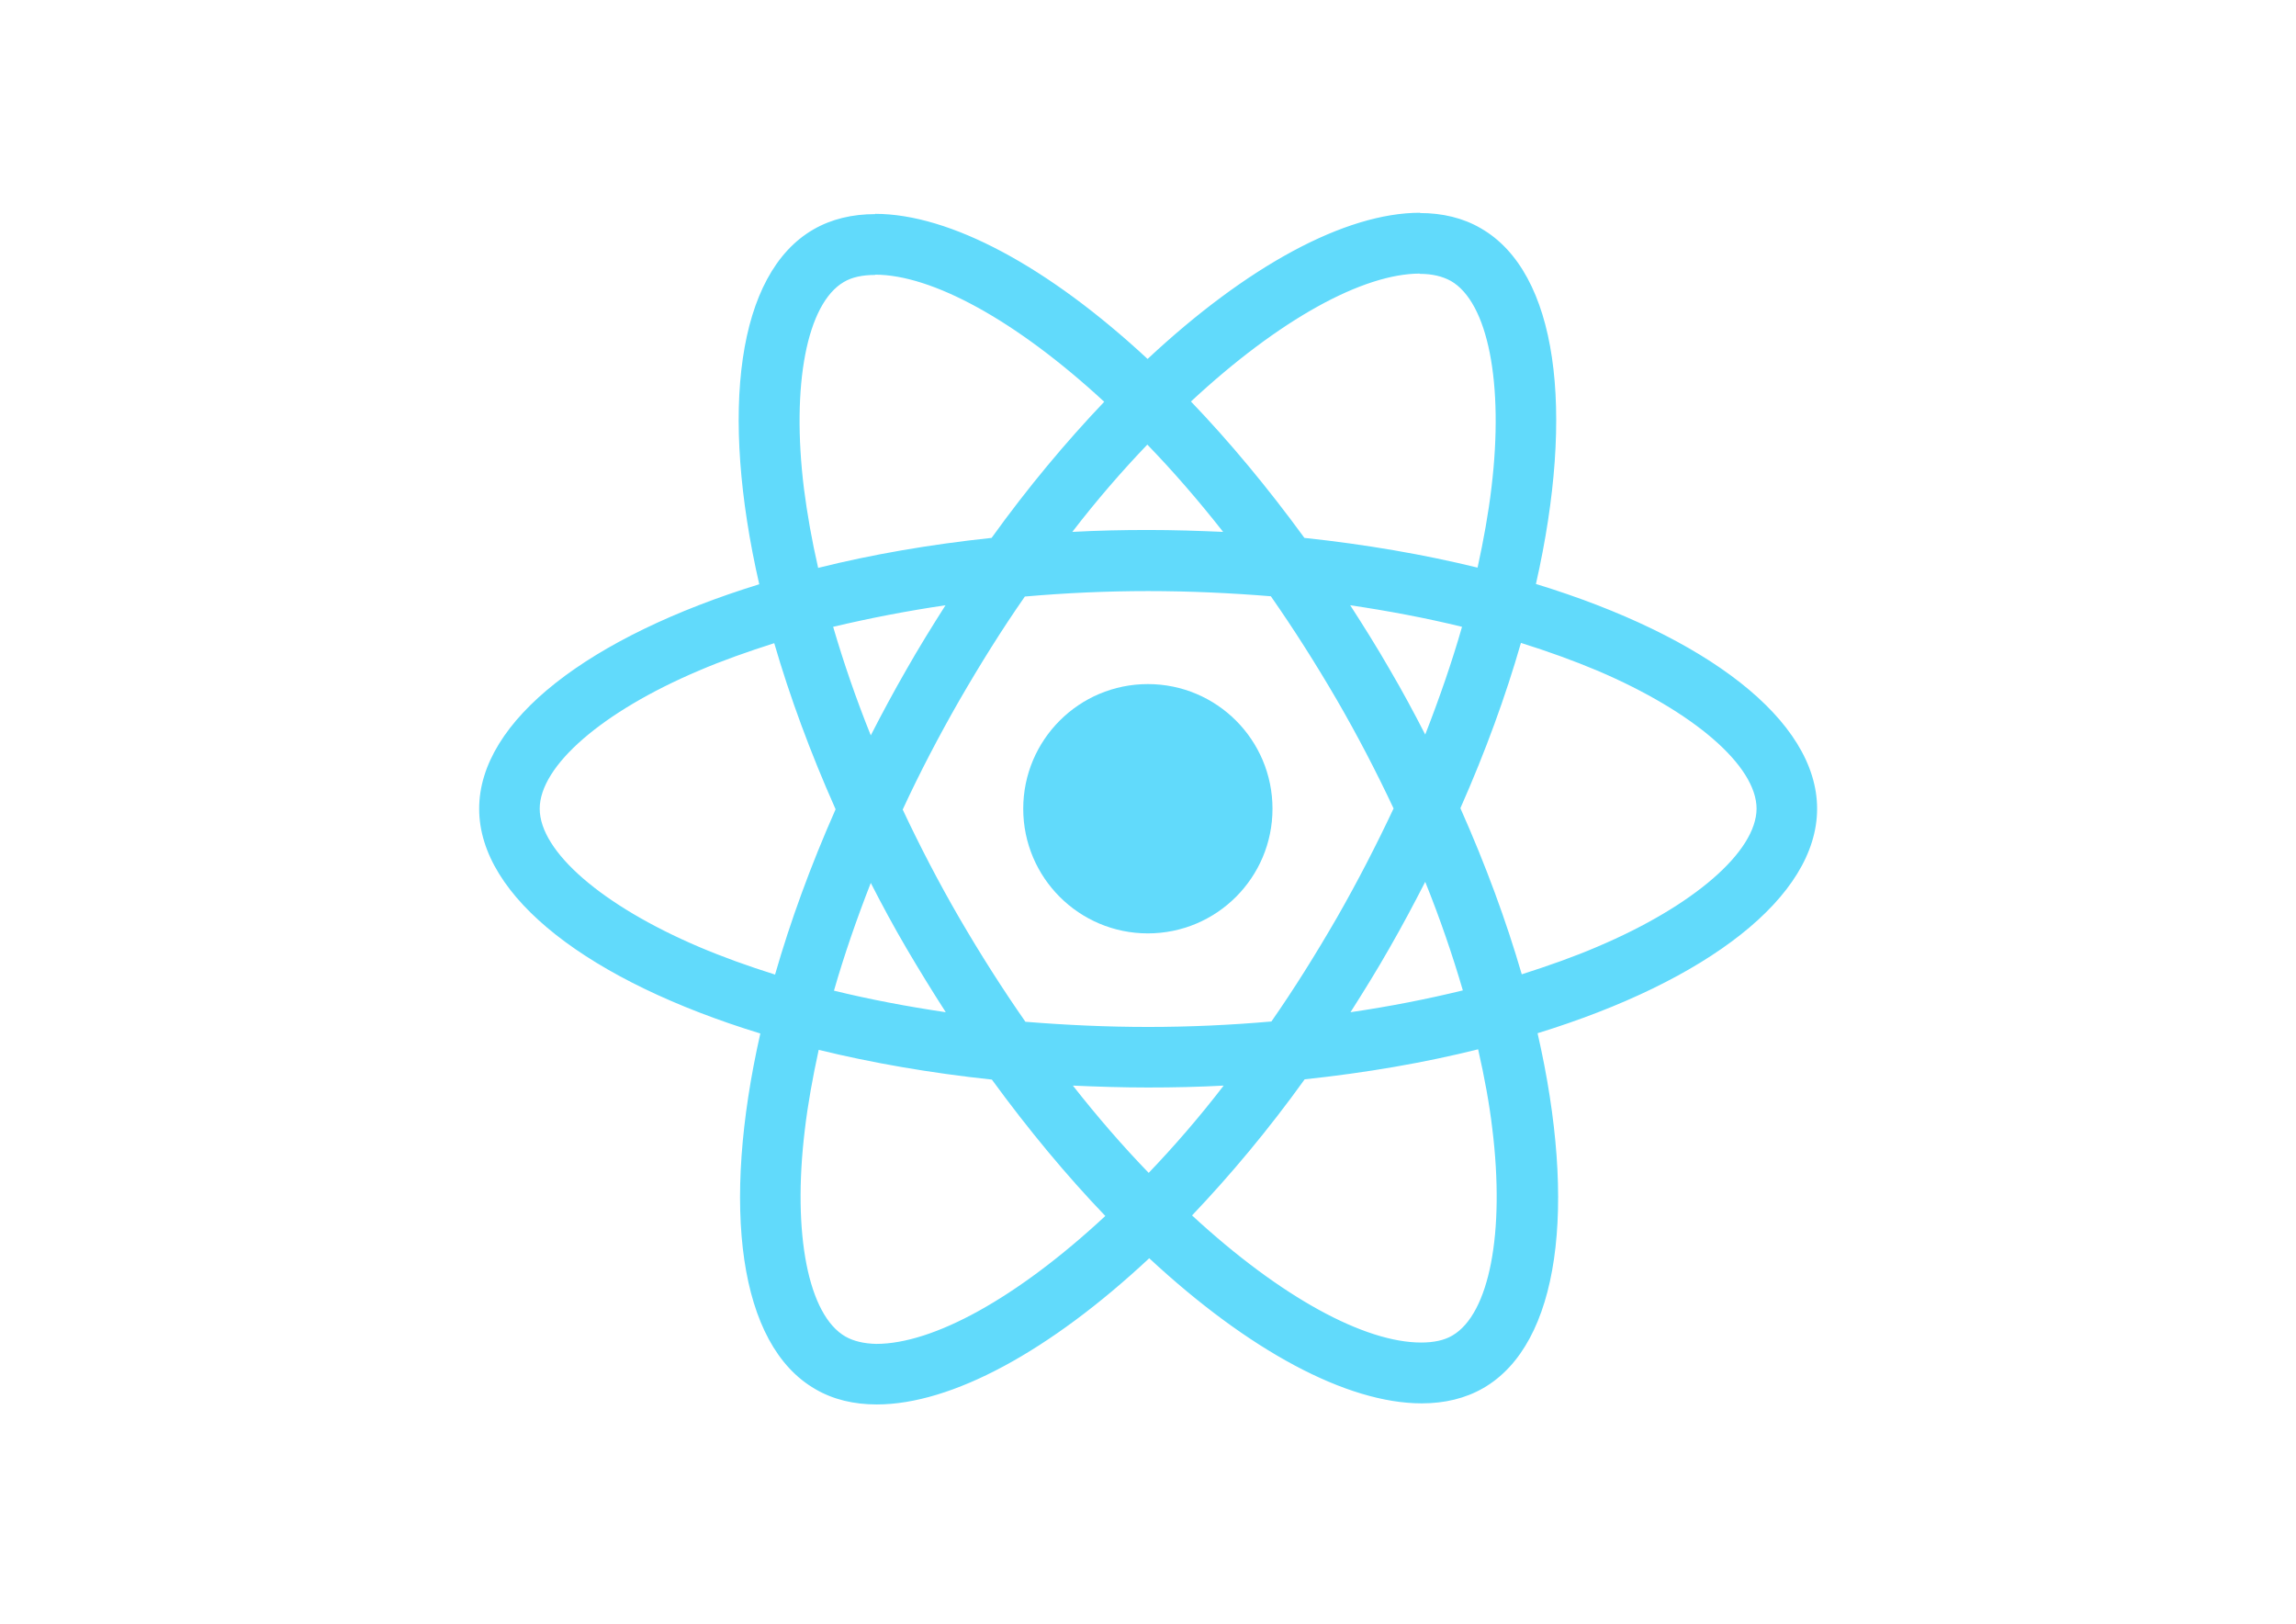
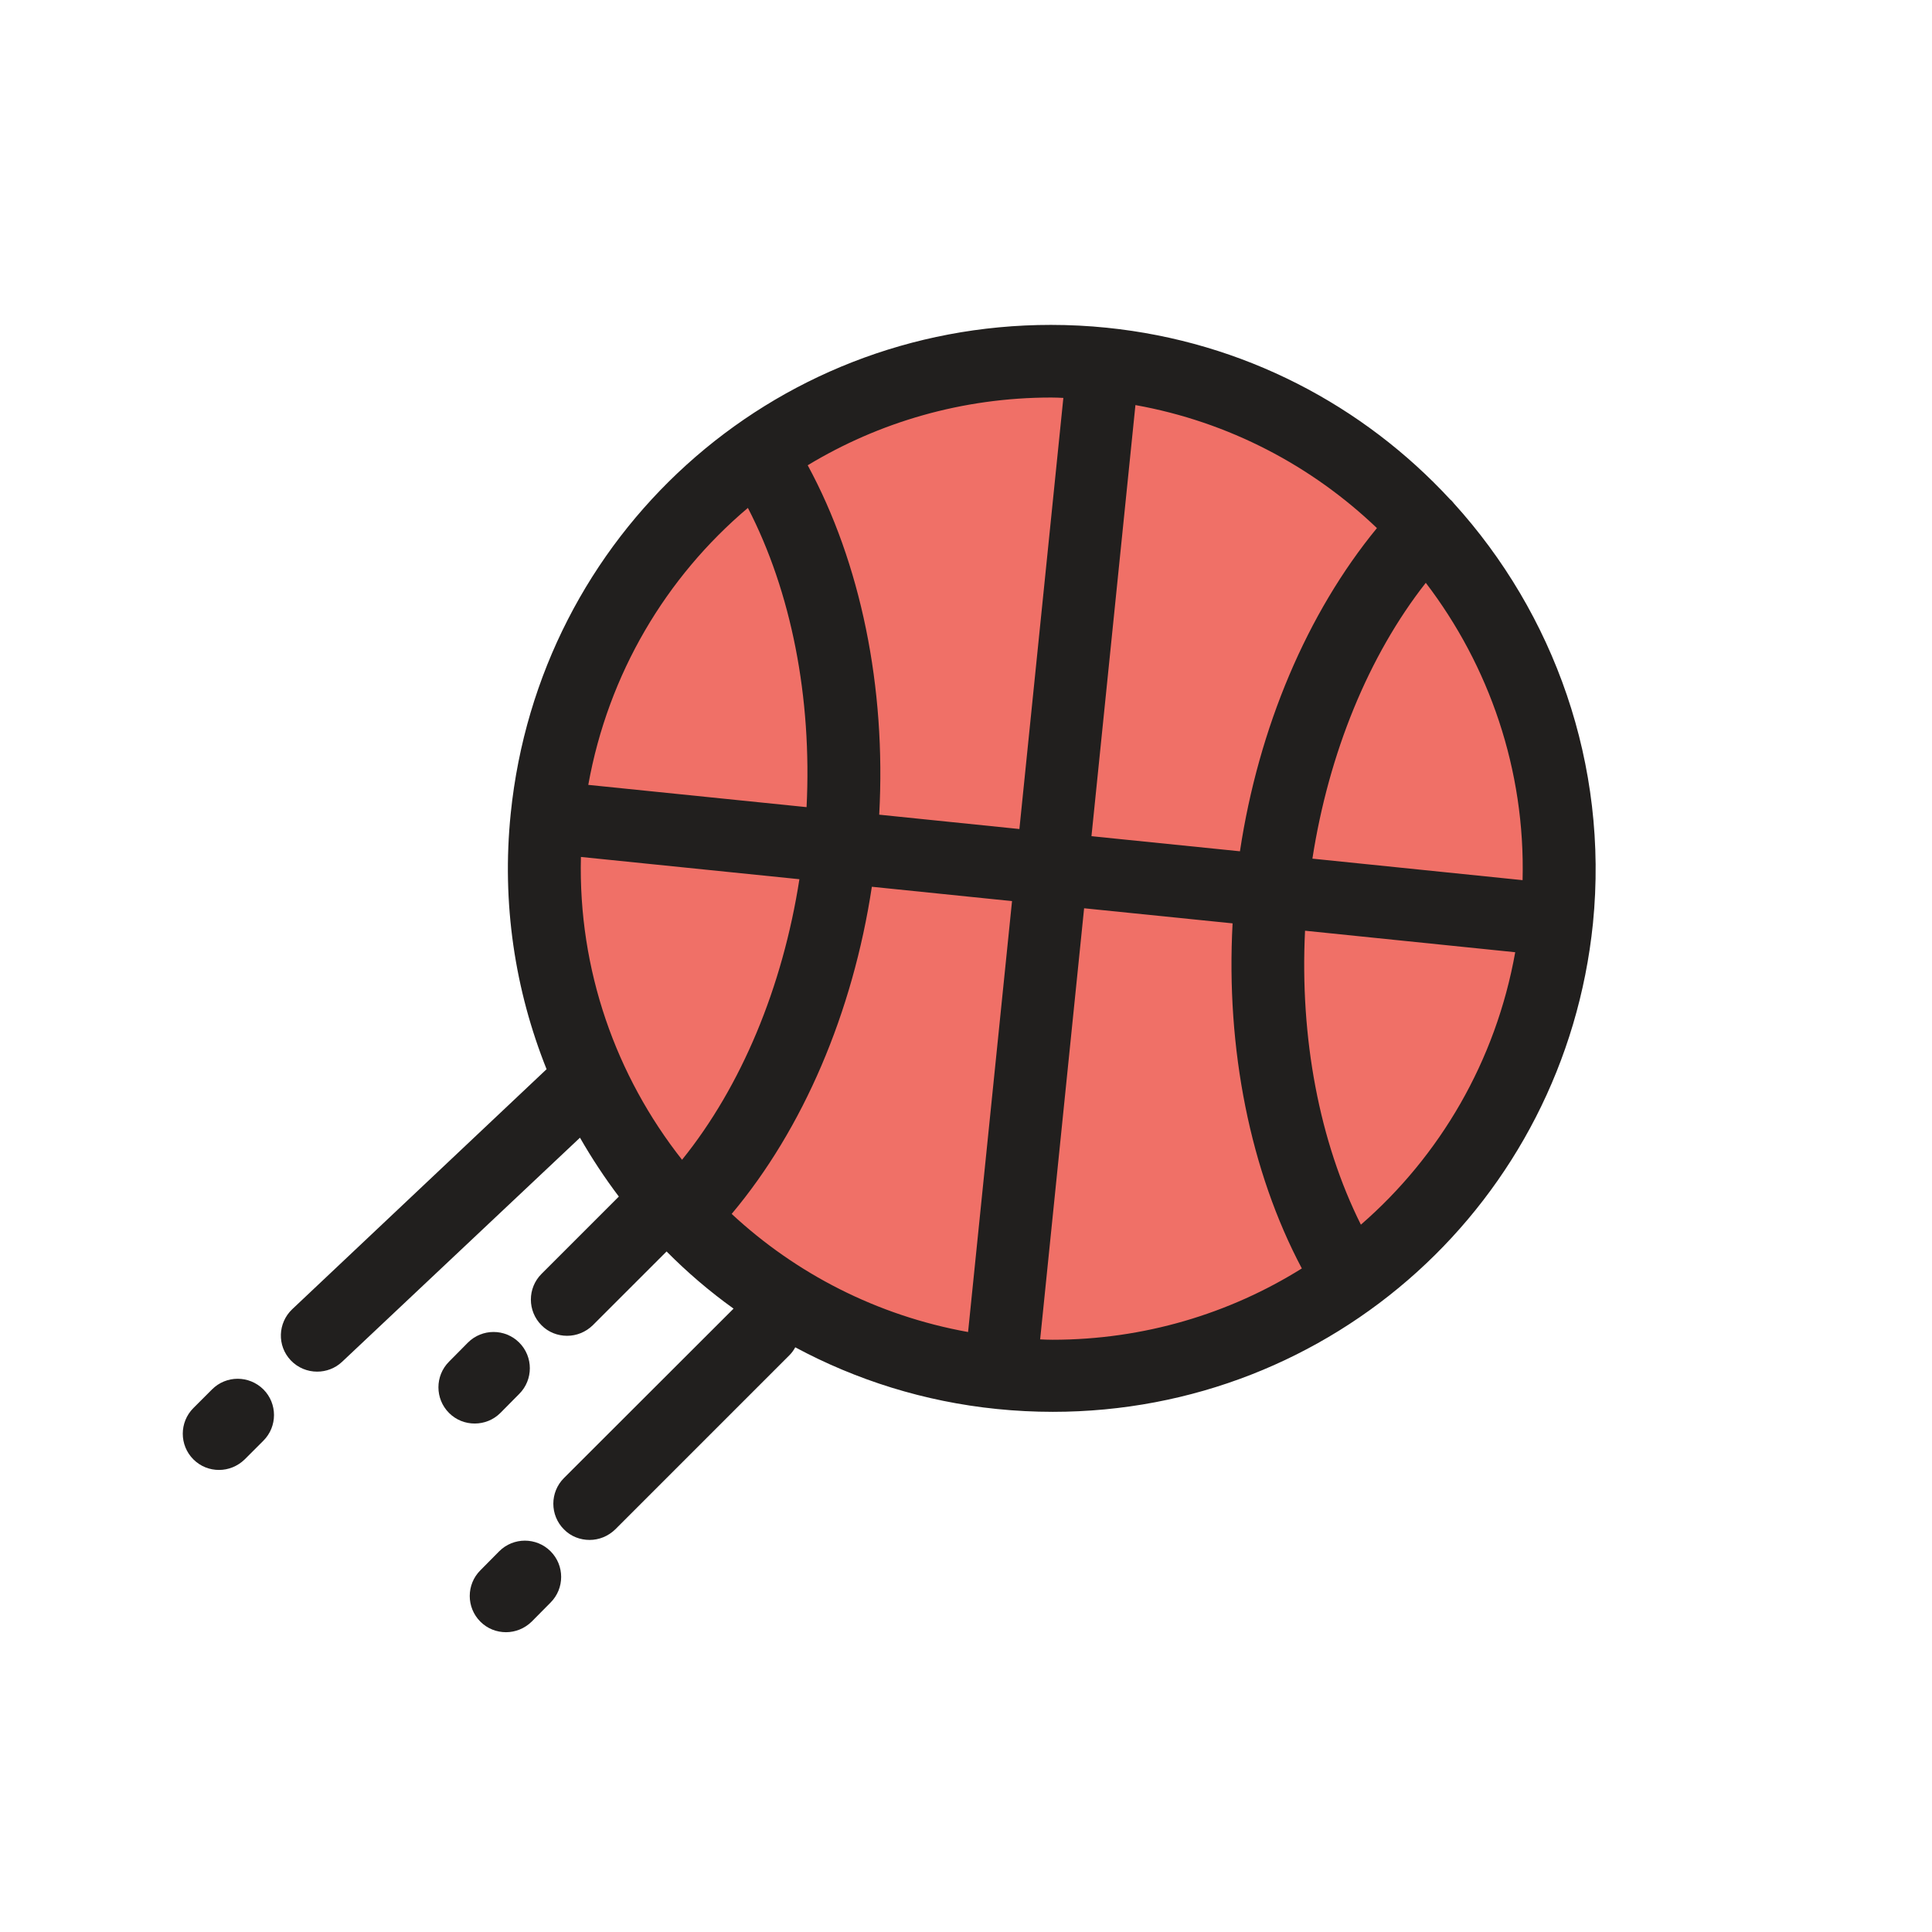
- <svg xmlns="http://www.w3.org/2000/svg" viewBox="0 0 841.9 595.3">
-   <g fill="#61DAFB">
-     <path d="M666.3 296.5c0-32.5-40.7-63.3-103.1-82.4 14.4-63.6 8-114.2-20.2-130.4-6.5-3.8-14.1-5.6-22.4-5.6v22.3c4.6 0 8.3.9 11.4 2.6 13.6 7.8 19.5 37.5 14.9 75.7-1.1 9.4-2.9 19.3-5.1 29.4-19.6-4.8-41-8.5-63.5-10.9-13.5-18.5-27.5-35.3-41.6-50 32.6-30.3 63.2-46.9 84-46.9V78c-27.5 0-63.5 19.6-99.9 53.6-36.4-33.8-72.4-53.2-99.9-53.2v22.3c20.7 0 51.4 16.5 84 46.6-14 14.7-28 31.4-41.3 49.9-22.6 2.4-44 6.1-63.6 11-2.3-10-4-19.7-5.2-29-4.7-38.2 1.1-67.9 14.6-75.8 3-1.8 6.9-2.6 11.5-2.6V78.5c-8.4 0-16 1.8-22.6 5.6-28.1 16.2-34.4 66.7-19.9 130.1-62.2 19.2-102.7 49.9-102.7 82.3 0 32.5 40.7 63.3 103.1 82.4-14.4 63.6-8 114.2 20.2 130.4 6.5 3.8 14.1 5.6 22.5 5.6 27.5 0 63.5-19.6 99.9-53.6 36.4 33.8 72.4 53.2 99.9 53.2 8.4 0 16-1.8 22.6-5.6 28.1-16.2 34.4-66.7 19.9-130.1 62-19.1 102.5-49.9 102.5-82.3zm-130.2-66.7c-3.7 12.9-8.3 26.2-13.5 39.5-4.1-8-8.4-16-13.1-24-4.6-8-9.5-15.8-14.4-23.4 14.2 2.1 27.9 4.7 41 7.9zm-45.8 106.5c-7.8 13.5-15.8 26.3-24.1 38.2-14.9 1.3-30 2-45.2 2-15.1 0-30.2-.7-45-1.9-8.3-11.9-16.4-24.6-24.2-38-7.6-13.1-14.5-26.4-20.8-39.8 6.2-13.4 13.2-26.8 20.7-39.9 7.8-13.5 15.8-26.3 24.1-38.2 14.9-1.3 30-2 45.2-2 15.1 0 30.2.7 45 1.9 8.3 11.9 16.4 24.6 24.2 38 7.6 13.1 14.5 26.4 20.8 39.8-6.3 13.4-13.2 26.8-20.7 39.9zm32.3-13c5.4 13.4 10 26.8 13.8 39.8-13.1 3.2-26.9 5.9-41.2 8 4.9-7.7 9.8-15.6 14.4-23.7 4.6-8 8.9-16.1 13-24.1zM421.2 430c-9.3-9.6-18.6-20.3-27.8-32 9 .4 18.2.7 27.5.7 9.4 0 18.7-.2 27.8-.7-9 11.7-18.3 22.4-27.5 32zm-74.4-58.9c-14.2-2.1-27.9-4.7-41-7.9 3.7-12.9 8.3-26.2 13.5-39.5 4.1 8 8.4 16 13.1 24 4.7 8 9.5 15.8 14.4 23.4zM420.7 163c9.3 9.6 18.6 20.3 27.8 32-9-.4-18.2-.7-27.5-.7-9.4 0-18.7.2-27.8.7 9-11.7 18.3-22.4 27.5-32zm-74 58.9c-4.9 7.7-9.8 15.6-14.4 23.7-4.6 8-8.9 16-13 24-5.4-13.4-10-26.8-13.8-39.8 13.1-3.1 26.9-5.8 41.2-7.9zm-90.5 125.2c-35.4-15.1-58.3-34.9-58.3-50.6 0-15.7 22.9-35.6 58.3-50.6 8.6-3.7 18-7 27.7-10.1 5.7 19.6 13.2 40 22.5 60.9-9.2 20.8-16.6 41.1-22.2 60.6-9.9-3.1-19.3-6.5-28-10.2zM310 490c-13.6-7.8-19.5-37.5-14.9-75.7 1.1-9.4 2.9-19.3 5.1-29.4 19.6 4.8 41 8.5 63.5 10.9 13.5 18.5 27.5 35.3 41.6 50-32.6 30.3-63.2 46.9-84 46.9-4.5-.1-8.3-1-11.3-2.7zm237.2-76.2c4.7 38.2-1.1 67.9-14.6 75.8-3 1.8-6.9 2.6-11.5 2.6-20.7 0-51.4-16.5-84-46.6 14-14.7 28-31.4 41.3-49.9 22.6-2.4 44-6.1 63.6-11 2.3 10.1 4.1 19.8 5.2 29.1zm38.5-66.7c-8.6 3.7-18 7-27.7 10.1-5.7-19.6-13.2-40-22.5-60.9 9.2-20.8 16.6-41.1 22.2-60.6 9.9 3.1 19.3 6.5 28.1 10.2 35.4 15.1 58.3 34.9 58.3 50.6-.1 15.7-23 35.6-58.4 50.6zM320.8 78.4z" />
-     <circle cx="420.9" cy="296.5" r="45.7" />
-     <path d="M520.5 78.1z" />
-   </g>
+ <svg xmlns="http://www.w3.org/2000/svg" width="800px" height="800px" viewBox="0 0 1024 1024">
+   <path d="M523.9 721.7c-147.7-15.1-255.3-147-240.2-294.8 15.1-147.7 147-255.3 294.8-240.2 147.7 15.1 255.3 147.1 240.2 294.8-15.1 147.7-147.1 255.3-294.8 240.2z" fill="#F07067" />
+   <path d="M770.5 266.7c-0.4-0.5-0.8-1-1.3-1.5-0.1-0.1-0.3-0.2-0.5-0.4-46-49.8-109.5-83.7-182.1-91.1-9.8-1-19.7-1.5-29.6-1.5-148.2 0-271.2 111.3-286.3 258.9-4.9 47.7 2.3 93.9 19 135.6L154.9 693.9c-7.7 7.3-8.1 19.4-0.8 27.1 3.8 4 8.9 6 14 6 4.7 0 9.5-1.7 13.2-5.2L307.4 603c6.2 10.8 13.1 21.3 20.6 31.2l-41 41c-7.5 7.5-7.5 19.7 0 27.2 3.7 3.8 8.7 5.6 13.6 5.6s9.8-1.9 13.6-5.6l39.1-39.1c10.9 11 22.8 21.2 35.5 30.3l-89.9 89.8c-7.5 7.5-7.5 19.7 0 27.2 3.7 3.8 8.7 5.6 13.6 5.6s9.8-1.9 13.6-5.6l92.4-92.4c1.2-1.2 2.2-2.6 3-4.1 32.2 17.3 68.3 28.8 106.9 32.7 9.8 1 19.8 1.5 29.6 1.5 148.1 0 271.2-111.3 286.3-258.9 8.4-84.3-20.7-164.2-73.8-222.7zM807 466.5l-111.4-11.4c8.7-56 29.8-107.6 60.1-146.2 33.6 44 52.8 99.1 51.3 157.6z m-228.5-23.3l23.3-228.5c49.6 8.9 93.6 32.3 128 65.2-36.9 44.9-62.7 105.6-72.6 171.3l-78.7-8z m-14.9-232.3l-23.3 228.5-74.3-7.6c3.7-67.6-9.8-133.4-37.9-185.2 37.7-22.8 81.9-35.9 129.1-35.9 2.1 0 4.3 0.1 6.4 0.2zM513.1 706c-48.3-8.7-91.3-31-125.3-62.6 37.9-45.1 64.2-106.7 74.3-173.4l74.3 7.6L513.1 706zM307.9 454.2L423.7 466c-8.9 57.3-30.8 109.8-62.2 148.7-35-44.4-55.1-100.6-53.6-160.5z m88.5-185c23 44.5 34 100.5 31.1 158.6L311.8 416c10.6-59 41.3-110.2 84.6-146.8z m154.9 440.7l23.3-228.5 78.7 8c-3.6 66.5 9.4 131.4 36.7 182.9-38.4 24-83.8 37.8-132.2 37.8-2.2 0-4.3-0.1-6.5-0.2z m170-60.8c-22-44-32.4-99-29.6-155.8l111.4 11.4c-10.3 57.8-40 108.1-81.8 144.4zM112.4 736.4l-9.9 9.9c-7.5 7.5-7.5 19.7 0 27.2 3.8 3.8 8.7 5.6 13.6 5.6s9.8-1.9 13.6-5.6l9.9-9.9c7.5-7.5 7.5-19.7 0-27.2-7.6-7.5-19.7-7.5-27.2 0zM264.6 822.2l-10 10.1c-7.5 7.5-7.5 19.7 0 27.2 3.8 3.8 8.7 5.6 13.6 5.6s9.8-1.9 13.6-5.6l10-10.1c7.5-7.5 7.5-19.7 0-27.2s-19.7-7.5-27.2 0z" fill="#211F1E" />
+   <path d="M265.2 748.9l10-10.1c7.5-7.5 7.5-19.7 0-27.2s-19.7-7.5-27.2 0l-10 10.1c-7.5 7.5-7.5 19.7 0 27.2 3.8 3.8 8.7 5.6 13.6 5.6 5 0 9.9-1.9 13.6-5.6z" fill="#211F1E" />
</svg>
